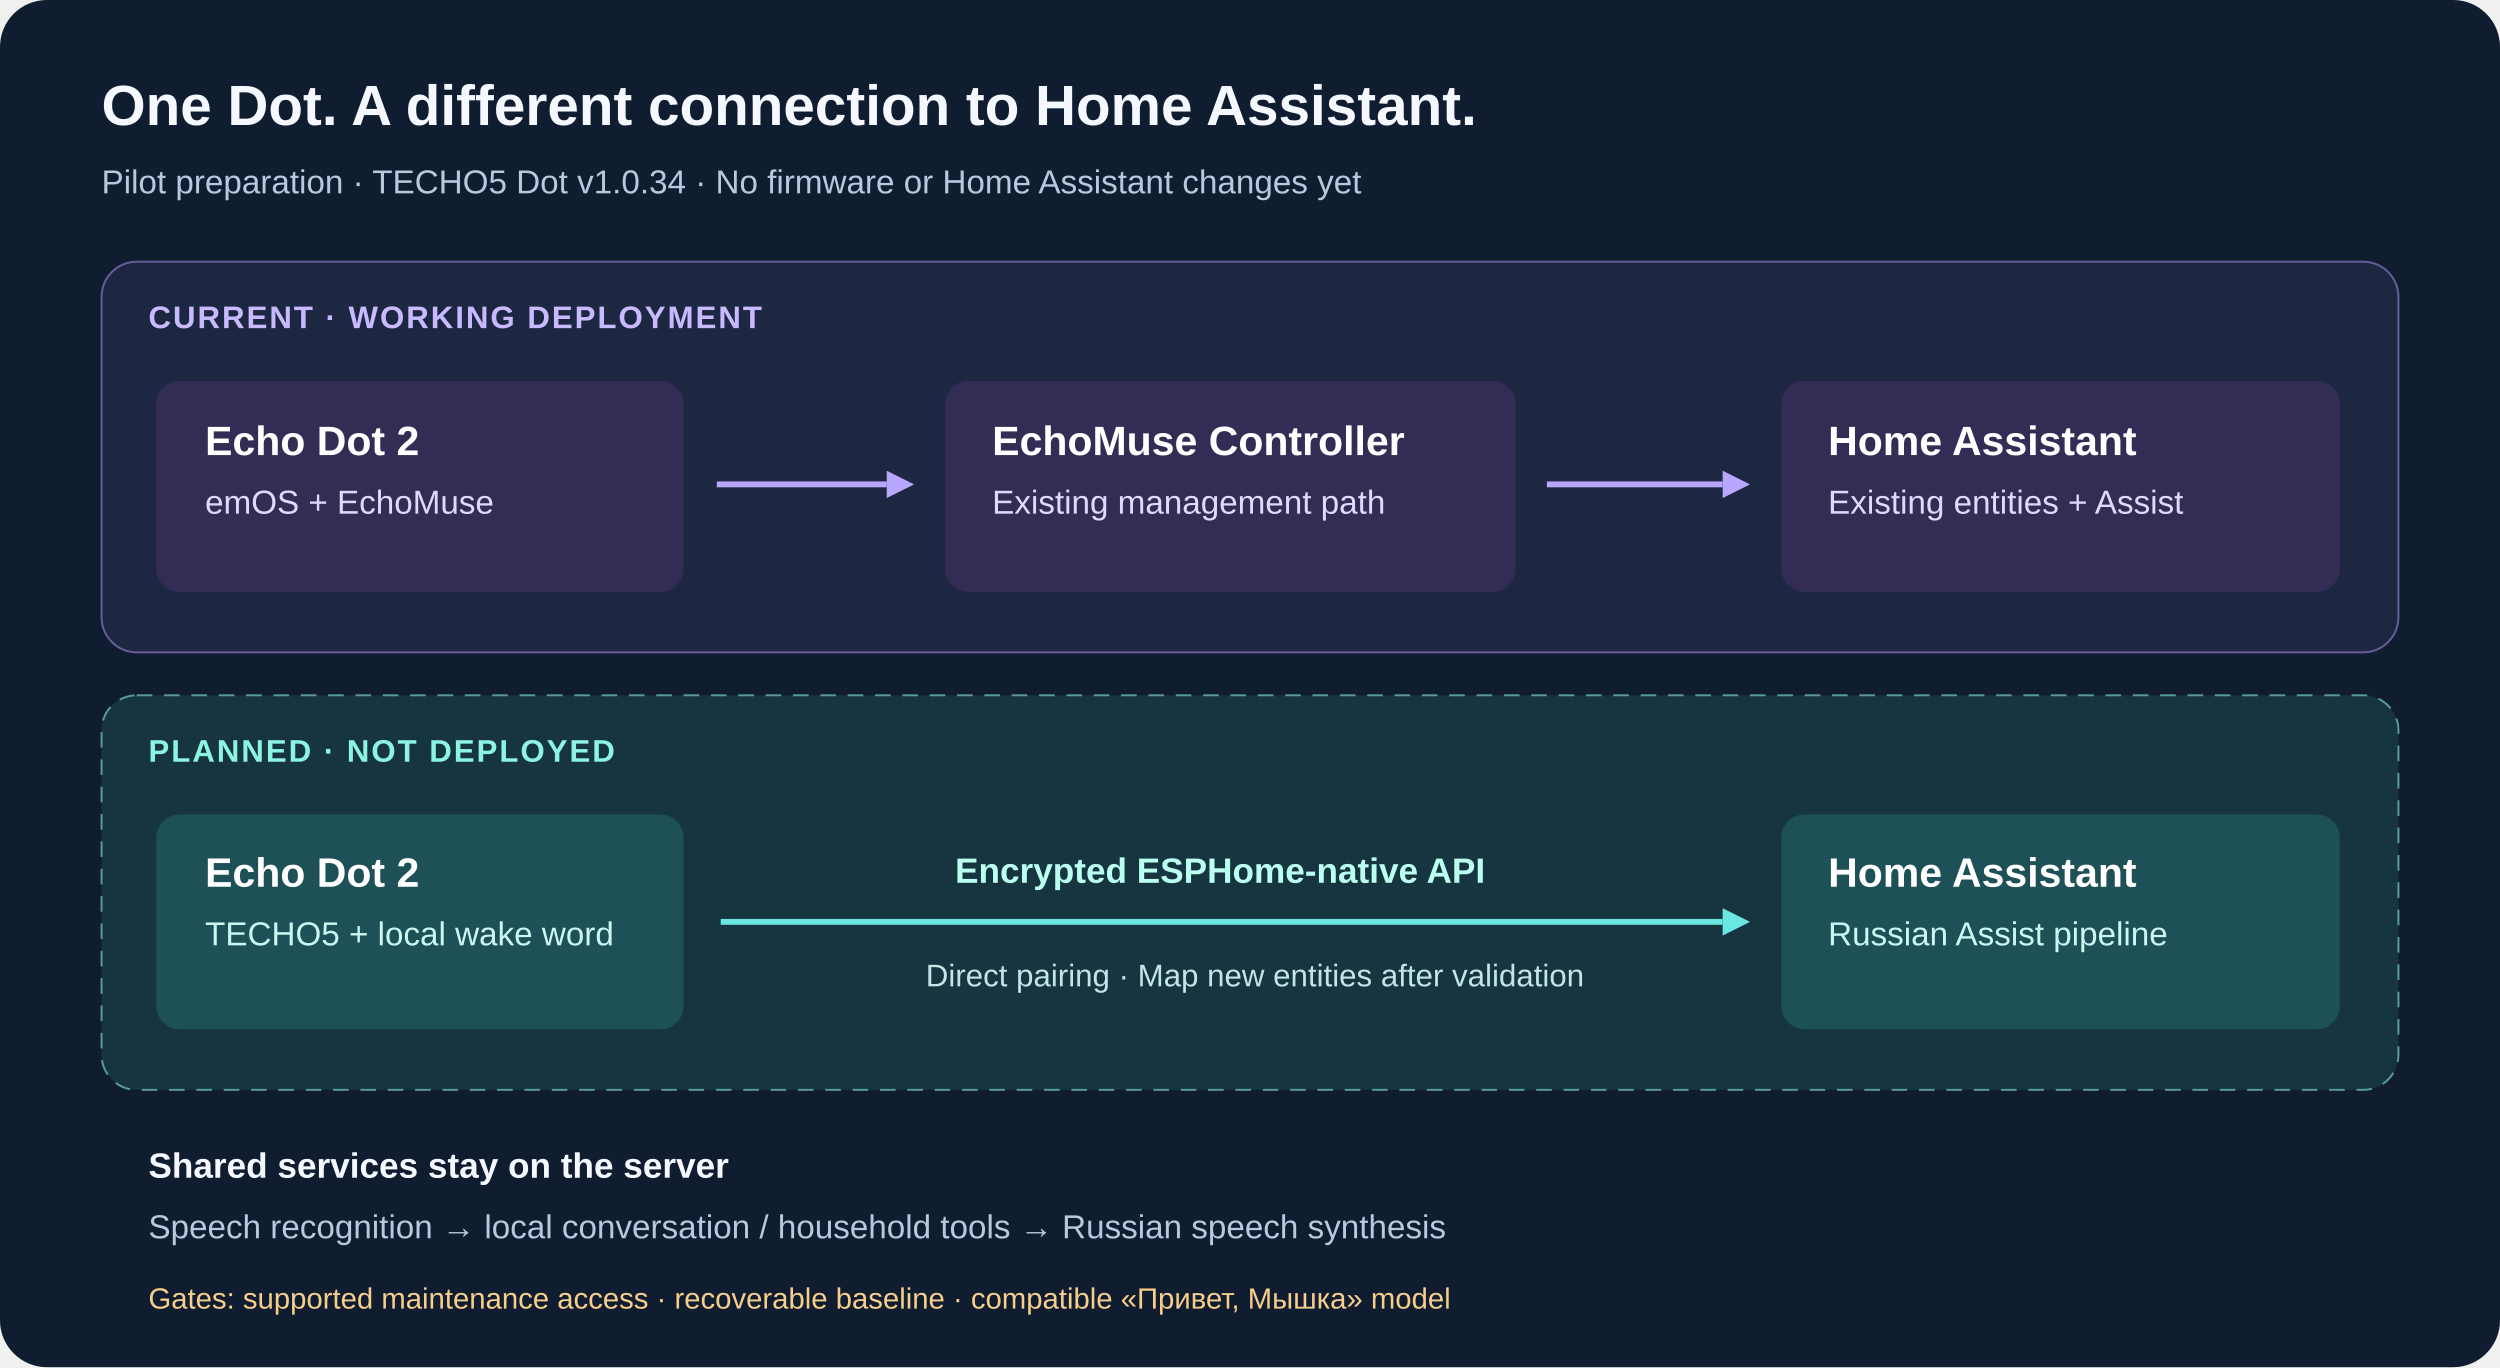
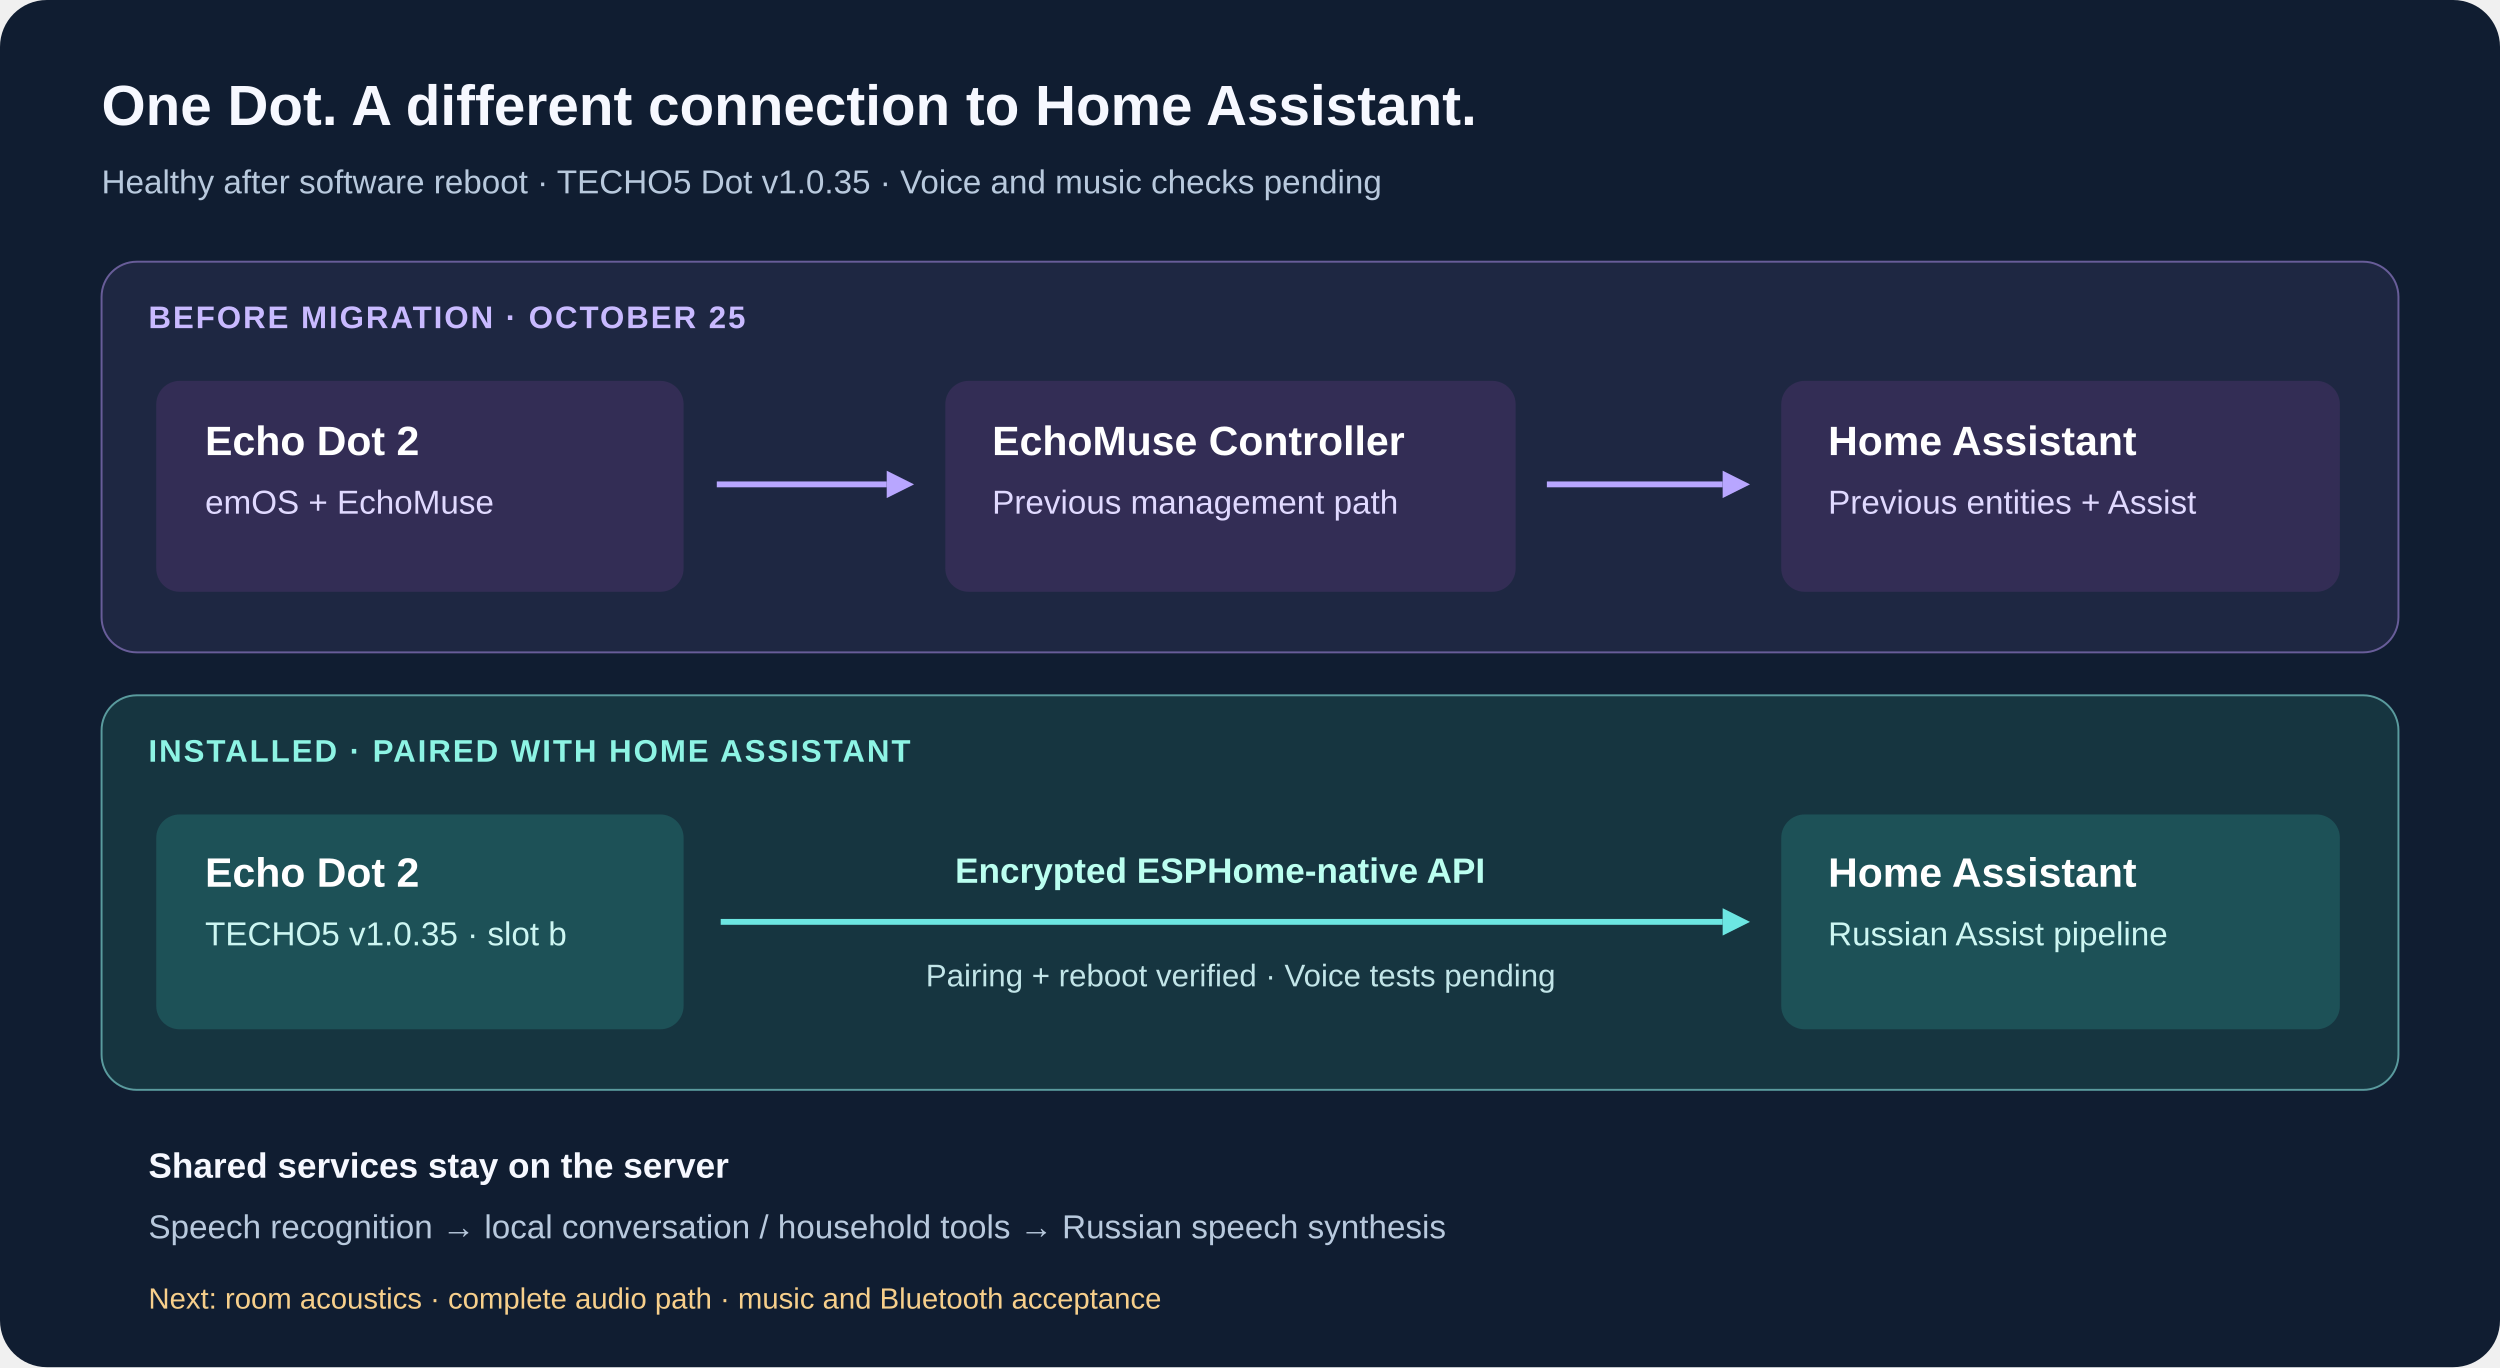
<svg xmlns="http://www.w3.org/2000/svg" width="1280" height="700" viewBox="0 0 1280 700" role="img" aria-labelledby="title desc">
  <rect width="1280" height="700" rx="24" fill="#101d31" />
  <g font-family="Arial">
    <text x="52" y="64" font-size="29" font-weight="700" fill="#f6f8ff">One Dot. A different connection to Home Assistant.</text>
-     <text x="52" y="99" font-size="17" fill="#b8c9dd">Pilot preparation · TECHO5 Dot v1.0.34 · No firmware or Home Assistant changes yet</text>
+     <text x="52" y="99" font-size="17" fill="#b8c9dd">Healthy after software reboot · TECHO5 Dot v1.0.35 · Voice and music checks pending</text>
    <rect x="52" y="134" width="1176" height="200" rx="18" fill="#1e2742" stroke="#685d99" />
-     <text x="76" y="168" font-size="16" font-weight="700" fill="#c9baff" letter-spacing="1">CURRENT · WORKING DEPLOYMENT</text>
+     <text x="76" y="168" font-size="16" font-weight="700" fill="#c9baff" letter-spacing="1">BEFORE MIGRATION · OCTOBER 25</text>
    <rect x="80" y="195" width="270" height="108" rx="12" fill="#332d55" />
    <text x="105" y="233" font-size="21" font-weight="700" fill="#ffffff">Echo Dot 2</text>
    <text x="105" y="263" font-size="17" fill="#e0d9ff">emOS + EchoMuse</text>
    <rect x="367" y="246.5" width="87" height="3" fill="#b8a6ff" />
    <polygon points="454,241 468,248 454,255" fill="#b8a6ff" />
    <rect x="484" y="195" width="292" height="108" rx="12" fill="#332d55" />
    <text x="508" y="233" font-size="21" font-weight="700" fill="#ffffff">EchoMuse Controller</text>
-     <text x="508" y="263" font-size="17" fill="#e0d9ff">Existing management path</text>
+     <text x="508" y="263" font-size="17" fill="#e0d9ff">Previous management path</text>
    <rect x="792" y="246.5" width="90" height="3" fill="#b8a6ff" />
    <polygon points="882,241 896,248 882,255" fill="#b8a6ff" />
    <rect x="912" y="195" width="286" height="108" rx="12" fill="#332d55" />
    <text x="936" y="233" font-size="21" font-weight="700" fill="#ffffff">Home Assistant</text>
-     <text x="936" y="263" font-size="17" fill="#e0d9ff">Existing entities + Assist</text>
-     <rect x="52" y="356" width="1176" height="202" rx="18" fill="#163540" stroke="#5a9b9e" stroke-dasharray="8 6" />
-     <text x="76" y="390" font-size="16" font-weight="700" fill="#8df4e4" letter-spacing="1">PLANNED · NOT DEPLOYED</text>
+     <text x="936" y="263" font-size="17" fill="#e0d9ff">Previous entities + Assist</text>
+     <rect x="52" y="356" width="1176" height="202" rx="18" fill="#163540" stroke="#5a9b9e" />
+     <text x="76" y="390" font-size="16" font-weight="700" fill="#8df4e4" letter-spacing="1">INSTALLED · PAIRED WITH HOME ASSISTANT</text>
    <rect x="80" y="417" width="270" height="110" rx="12" fill="#1d5157" />
    <text x="105" y="454" font-size="21" font-weight="700" fill="#ffffff">Echo Dot 2</text>
-     <text x="105" y="484" font-size="17" fill="#cdf6f2">TECHO5 + local wake word</text>
+     <text x="105" y="484" font-size="17" fill="#cdf6f2">TECHO5 v1.0.35 · slot b</text>
    <rect x="369" y="470.5" width="513" height="3" fill="#6ce6e2" />
    <polygon points="882,465 896,472 882,479" fill="#6ce6e2" />
    <text x="489" y="452" font-size="18" font-weight="600" fill="#bbfff0">Encrypted ESPHome-native API</text>
-     <text x="474" y="505" font-size="16" fill="#c2e5e8">Direct pairing · Map new entities after validation</text>
+     <text x="474" y="505" font-size="16" fill="#c2e5e8">Pairing + reboot verified · Voice tests pending</text>
    <rect x="912" y="417" width="286" height="110" rx="12" fill="#1d5157" />
    <text x="936" y="454" font-size="21" font-weight="700" fill="#ffffff">Home Assistant</text>
    <text x="936" y="484" font-size="17" fill="#cdf6f2">Russian Assist pipeline</text>
    <text x="76" y="603" font-size="18" font-weight="600" fill="#f6f8ff">Shared services stay on the server</text>
    <text x="76" y="634" font-size="17" fill="#b8c9dd">Speech recognition → local conversation / household tools → Russian speech synthesis</text>
-     <text x="76" y="670" font-size="15" fill="#f7cf8b">Gates: supported maintenance access · recoverable baseline · compatible «Привет, Мышка» model</text>
+     <text x="76" y="670" font-size="15" fill="#f7cf8b">Next: room acoustics · complete audio path · music and Bluetooth acceptance</text>
  </g>
</svg>
